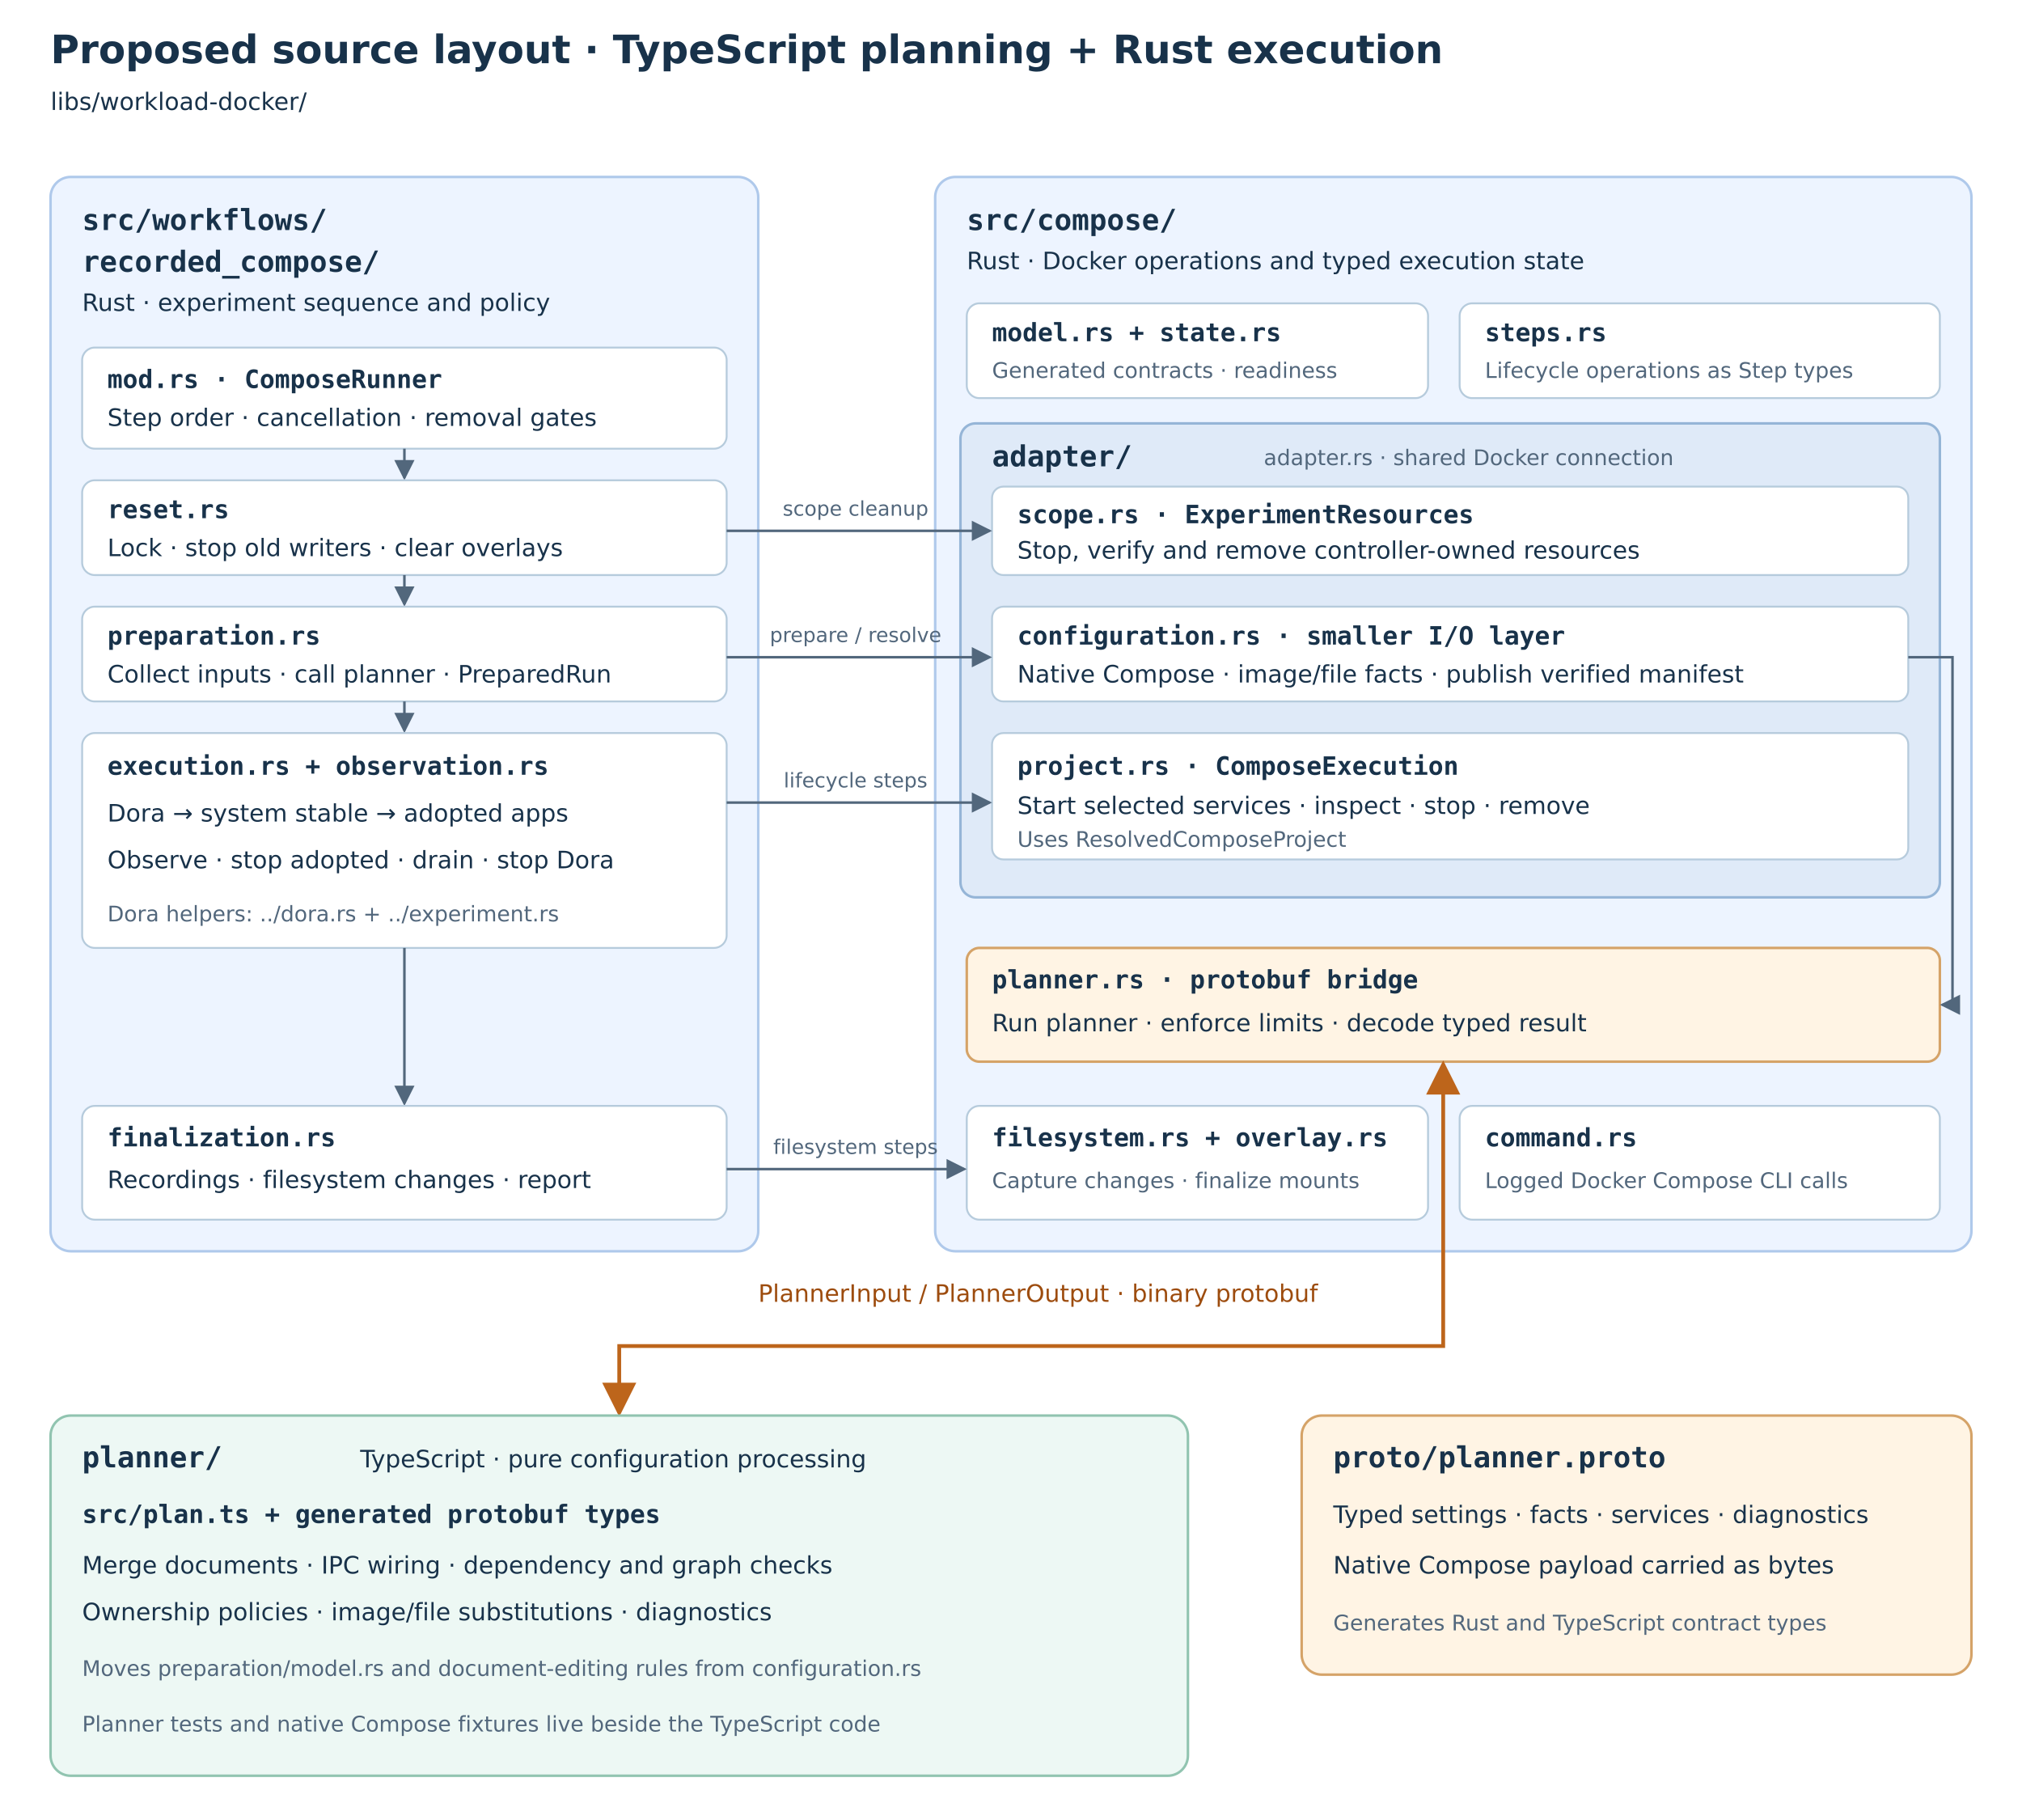
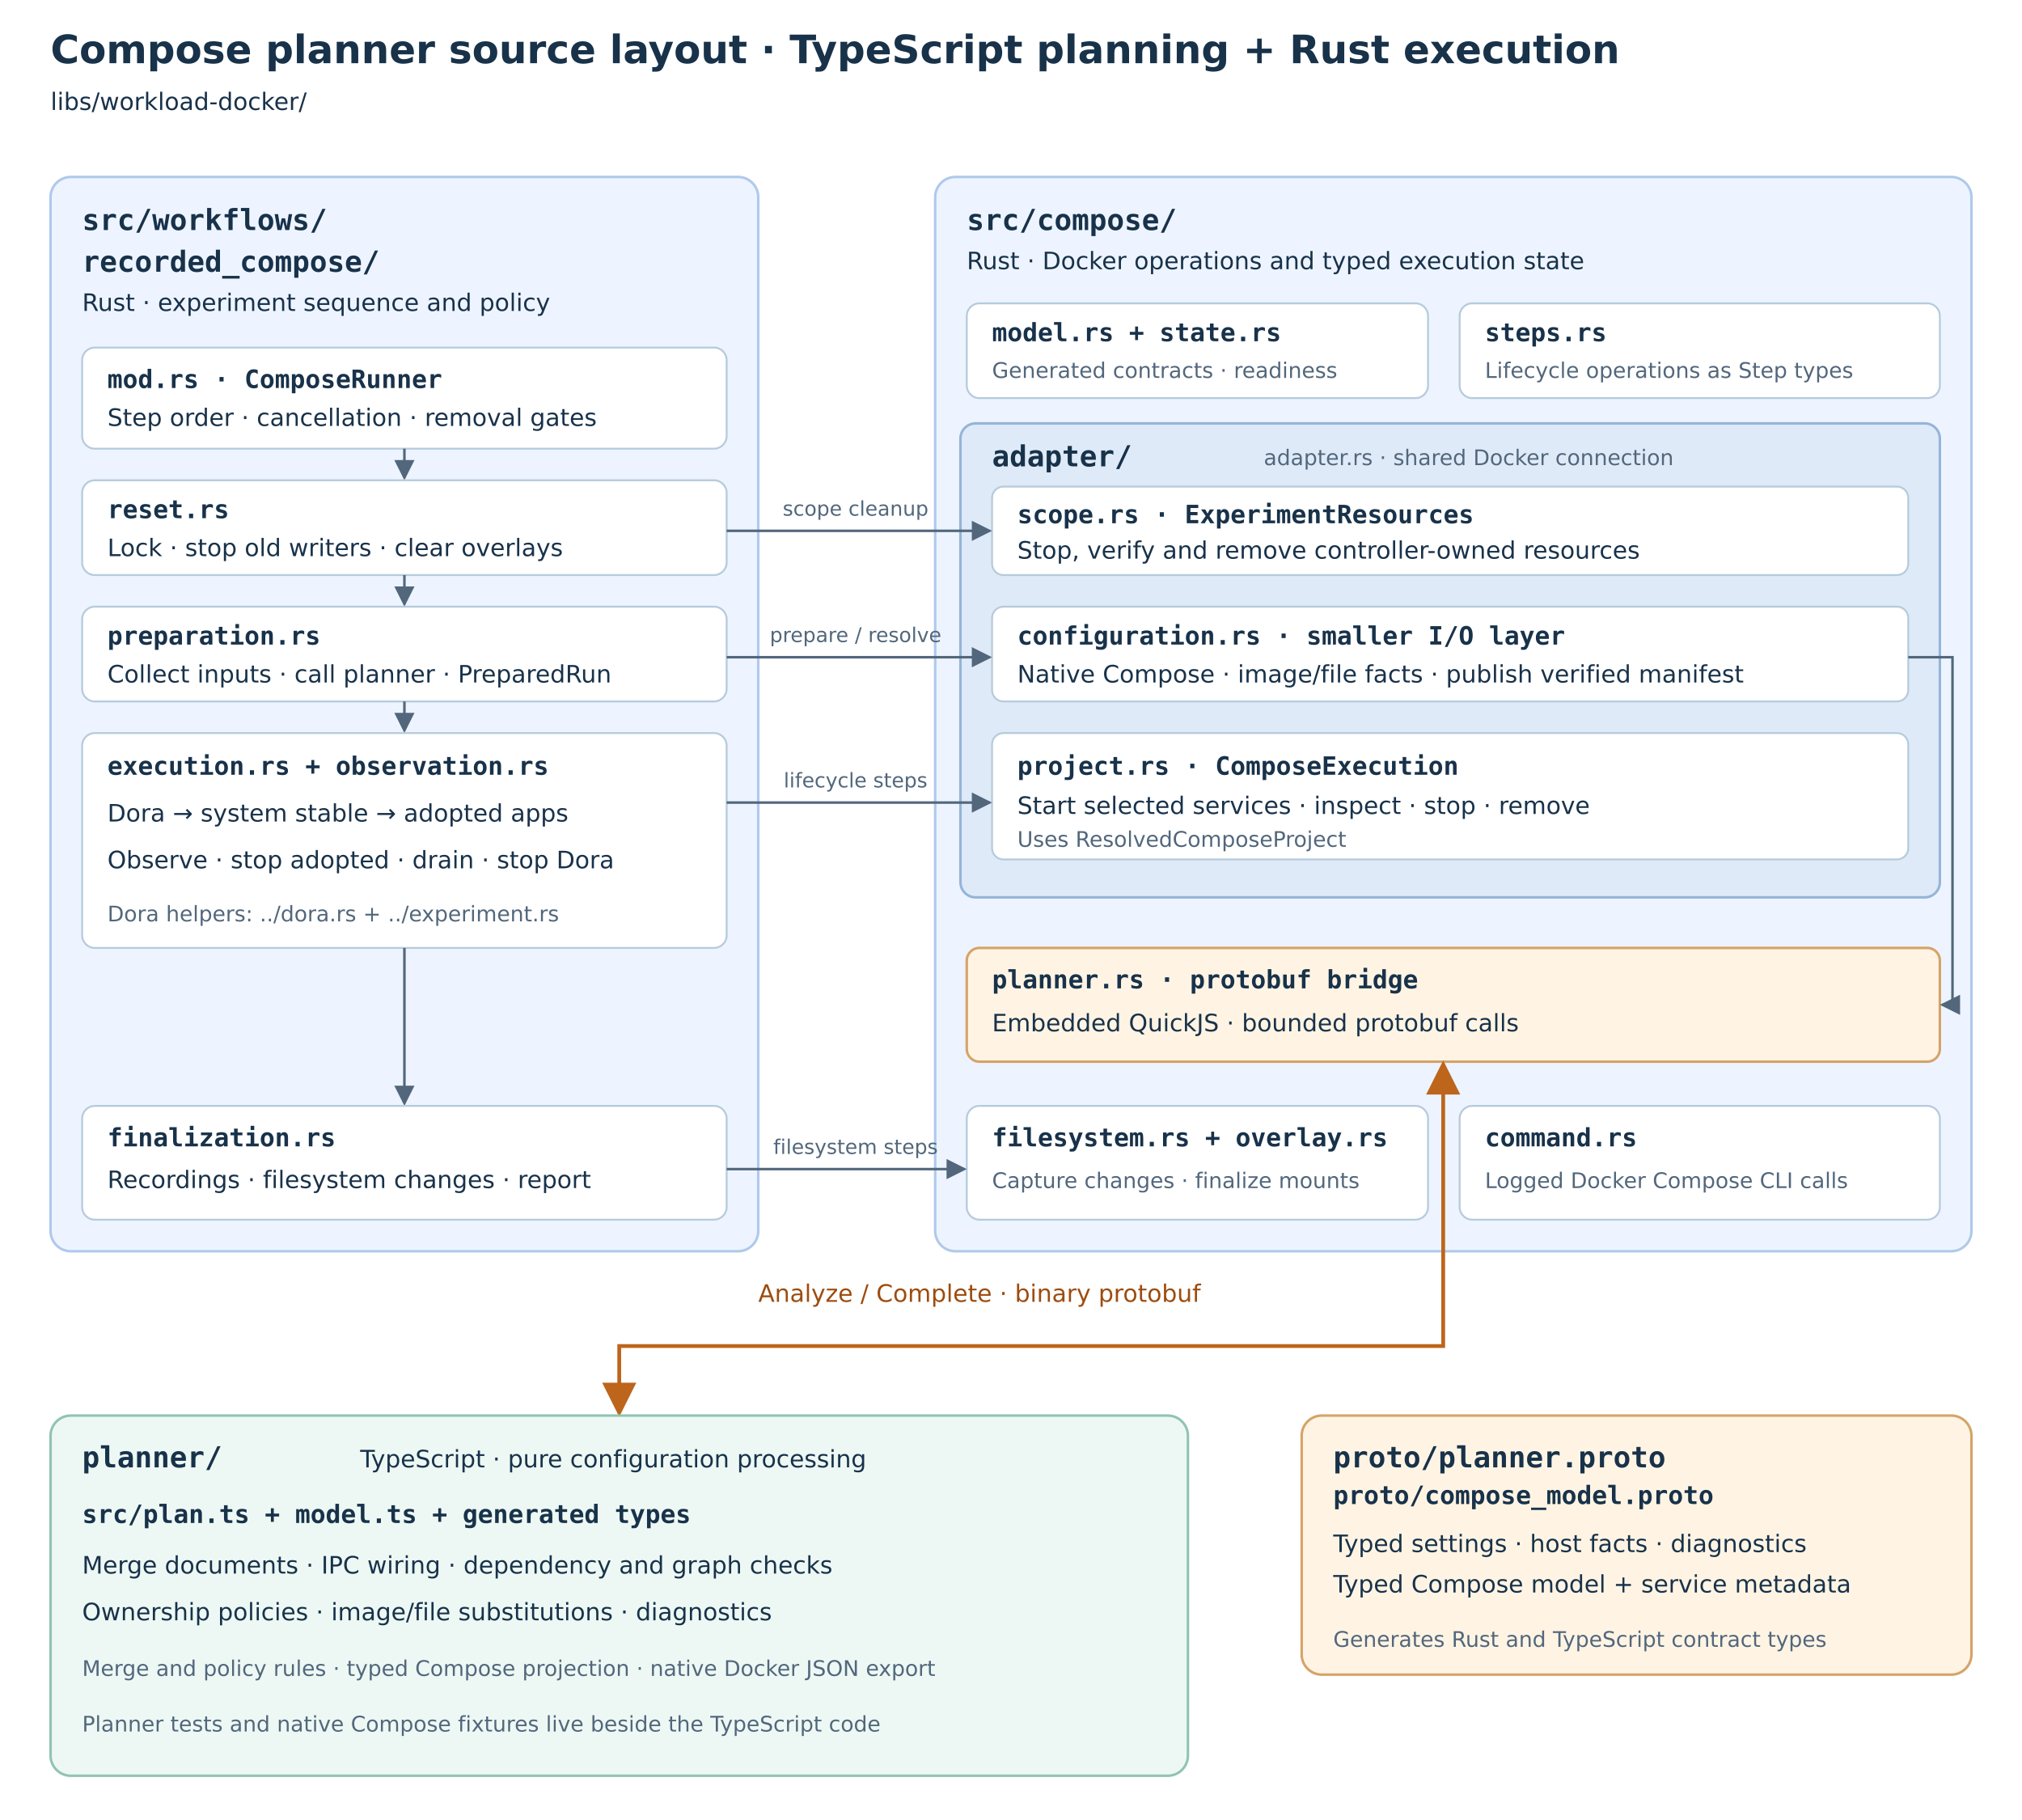
<svg xmlns="http://www.w3.org/2000/svg" width="1600" height="1440" viewBox="0 0 1600 1440" role="img" aria-labelledby="title desc">
  <defs>
    <marker id="arrow" markerWidth="8" markerHeight="8" refX="7" refY="4" orient="auto">
      <path d="M0 0L8 4L0 8" fill="#52677c" />
    </marker>
    <marker id="wire-arrow" markerWidth="9" markerHeight="9" refX="8" refY="4.5" orient="auto-start-reverse">
      <path d="M0 0L9 4.5L0 9" fill="#bd651b" />
    </marker>
    <style>
text{font-family:'DejaVu Sans',sans-serif;fill:#18324a}.title{font-size:31px;font-weight:700}.heading{font-family:'DejaVu Sans Mono',monospace;font-size:23px;font-weight:700}.file{font-family:'DejaVu Sans Mono',monospace;font-size:20px;font-weight:700}.body{font-size:19px}.small{font-size:17px;fill:#52677c}.edge{font-size:16px;fill:#52677c;text-anchor:middle}.card{fill:white;stroke:#b6cbdc;stroke-width:1.5}.call{fill:none;stroke:#52677c;stroke-width:2;marker-end:url(#arrow)}.wire{fill:none;stroke:#bd651b;stroke-width:3;marker-start:url(#wire-arrow);marker-end:url(#wire-arrow)}
</style>
  </defs>
  <rect width="1600" height="1440" fill="white" />
-   <text x="40" y="50" class="title">Proposed source layout · TypeScript planning + Rust execution</text>
+   <text x="40" y="50" class="title">Compose planner source layout · TypeScript planning + Rust execution</text>
  <text x="40" y="87" class="body">libs/workload-docker/</text>
  <rect x="40" y="140" width="560" height="850" rx="16" fill="#edf4ff" stroke="#afc9eb" stroke-width="2" />
  <text x="65" y="182" class="heading">src/workflows/</text>
  <text x="65" y="215" class="heading">recorded_compose/</text>
  <text x="65" y="246" class="body">Rust · experiment sequence and policy</text>
  <rect x="65" y="275" width="510" height="80" rx="10" class="card" />
  <text x="85" y="307" class="file">mod.rs · ComposeRunner</text>
  <text x="85" y="337" class="body">Step order · cancellation · removal gates</text>
  <path d="M320 355V378" class="call" />
  <rect x="65" y="380" width="510" height="75" rx="10" class="card" />
  <text x="85" y="410" class="file">reset.rs</text>
  <text x="85" y="440" class="body">Lock · stop old writers · clear overlays</text>
  <path d="M320 455V478" class="call" />
  <rect x="65" y="480" width="510" height="75" rx="10" class="card" />
  <text x="85" y="510" class="file">preparation.rs</text>
  <text x="85" y="540" class="body">Collect inputs · call planner · PreparedRun</text>
  <path d="M320 555V578" class="call" />
  <rect x="65" y="580" width="510" height="170" rx="10" class="card" />
  <text x="85" y="613" class="file">execution.rs + observation.rs</text>
  <text x="85" y="650" class="body">Dora → system stable → adopted apps</text>
  <text x="85" y="687" class="body">Observe · stop adopted · drain · stop Dora</text>
  <text x="85" y="729" class="small">Dora helpers: ../dora.rs + ../experiment.rs</text>
  <path d="M320 750V873" class="call" />
  <rect x="65" y="875" width="510" height="90" rx="10" class="card" />
  <text x="85" y="907" class="file">finalization.rs</text>
  <text x="85" y="940" class="body">Recordings · filesystem changes · report</text>
  <rect x="740" y="140" width="820" height="850" rx="16" fill="#edf4ff" stroke="#afc9eb" stroke-width="2" />
  <text x="765" y="182" class="heading">src/compose/</text>
  <text x="765" y="213" class="body">Rust · Docker operations and typed execution state</text>
  <rect x="765" y="240" width="365" height="75" rx="10" class="card" />
  <text x="785" y="270" class="file">model.rs + state.rs</text>
  <text x="785" y="299" class="small">Generated contracts · readiness</text>
  <rect x="1155" y="240" width="380" height="75" rx="10" class="card" />
  <text x="1175" y="270" class="file">steps.rs</text>
  <text x="1175" y="299" class="small">Lifecycle operations as Step types</text>
  <rect x="760" y="335" width="775" height="375" rx="12" fill="#dfeaf8" stroke="#95b5d7" stroke-width="2" />
  <text x="785" y="369" class="heading">adapter/</text>
  <text x="1000" y="368" class="small">adapter.rs · shared Docker connection</text>
  <rect x="785" y="385" width="725" height="70" rx="9" class="card" />
  <text x="805" y="414" class="file">scope.rs · ExperimentResources</text>
  <text x="805" y="442" class="body">Stop, verify and remove controller-owned resources</text>
  <rect x="785" y="480" width="725" height="75" rx="9" class="card" />
  <text x="805" y="510" class="file">configuration.rs · smaller I/O layer</text>
  <text x="805" y="540" class="body">Native Compose · image/file facts · publish verified manifest</text>
  <rect x="785" y="580" width="725" height="100" rx="9" class="card" />
  <text x="805" y="613" class="file">project.rs · ComposeExecution</text>
  <text x="805" y="644" class="body">Start selected services · inspect · stop · remove</text>
  <text x="805" y="670" class="small">Uses ResolvedComposeProject</text>
  <path d="M575 420H783" class="call" />
  <text x="677" y="408" class="edge">scope cleanup</text>
  <path d="M575 520H783" class="call" />
  <text x="677" y="508" class="edge">prepare / resolve</text>
  <path d="M575 635H783" class="call" />
  <text x="677" y="623" class="edge">lifecycle steps</text>
  <rect x="765" y="750" width="770" height="90" rx="10" fill="#fff4e4" stroke="#d5a368" stroke-width="2" />
  <text x="785" y="782" class="file">planner.rs · protobuf bridge</text>
-   <text x="785" y="816" class="body">Run planner · enforce limits · decode typed result</text>
+   <text x="785" y="816" class="body">Embedded QuickJS · bounded protobuf calls</text>
  <path d="M1510 520H1545V795H1537" class="call" />
  <rect x="765" y="875" width="365" height="90" rx="10" class="card" />
  <text x="785" y="907" class="file">filesystem.rs + overlay.rs</text>
  <text x="785" y="940" class="small">Capture changes · finalize mounts</text>
  <rect x="1155" y="875" width="380" height="90" rx="10" class="card" />
  <text x="1175" y="907" class="file">command.rs</text>
  <text x="1175" y="940" class="small">Logged Docker Compose CLI calls</text>
  <path d="M575 925H763" class="call" />
  <text x="677" y="913" class="edge">filesystem steps</text>
  <path d="M1142 842V1065H490V1118" class="wire" />
-   <text x="600" y="1030" class="body" style="fill:#9d4c0e">PlannerInput / PlannerOutput · binary protobuf</text>
+   <text x="600" y="1030" class="body" style="fill:#9d4c0e">Analyze / Complete · binary protobuf</text>
  <rect x="40" y="1120" width="900" height="285" rx="16" fill="#edf8f4" stroke="#91c4b0" stroke-width="2" />
  <text x="65" y="1161" class="heading">planner/</text>
  <text x="285" y="1161" class="body">TypeScript · pure configuration processing</text>
-   <text x="65" y="1205" class="file">src/plan.ts + generated protobuf types</text>
+   <text x="65" y="1205" class="file">src/plan.ts + model.ts + generated types</text>
  <text x="65" y="1245" class="body">Merge documents · IPC wiring · dependency and graph checks</text>
  <text x="65" y="1282" class="body">Ownership policies · image/file substitutions · diagnostics</text>
-   <text x="65" y="1326" class="small">Moves preparation/model.rs and document-editing rules from configuration.rs</text>
+   <text x="65" y="1326" class="small">Merge and policy rules · typed Compose projection · native Docker JSON export</text>
  <text x="65" y="1370" class="small">Planner tests and native Compose fixtures live beside the TypeScript code</text>
  <rect x="1030" y="1120" width="530" height="205" rx="16" fill="#fff4e4" stroke="#d5a368" stroke-width="2" />
  <text x="1055" y="1161" class="heading">proto/planner.proto</text>
-   <text x="1055" y="1205" class="body">Typed settings · facts · services · diagnostics</text>
-   <text x="1055" y="1245" class="body">Native Compose payload carried as bytes</text>
-   <text x="1055" y="1290" class="small">Generates Rust and TypeScript contract types</text>
+   <text x="1055" y="1190" class="file">proto/compose_model.proto</text>
+   <text x="1055" y="1228" class="body">Typed settings · host facts · diagnostics</text>
+   <text x="1055" y="1260" class="body">Typed Compose model + service metadata</text>
+   <text x="1055" y="1303" class="small">Generates Rust and TypeScript contract types</text>
</svg>
